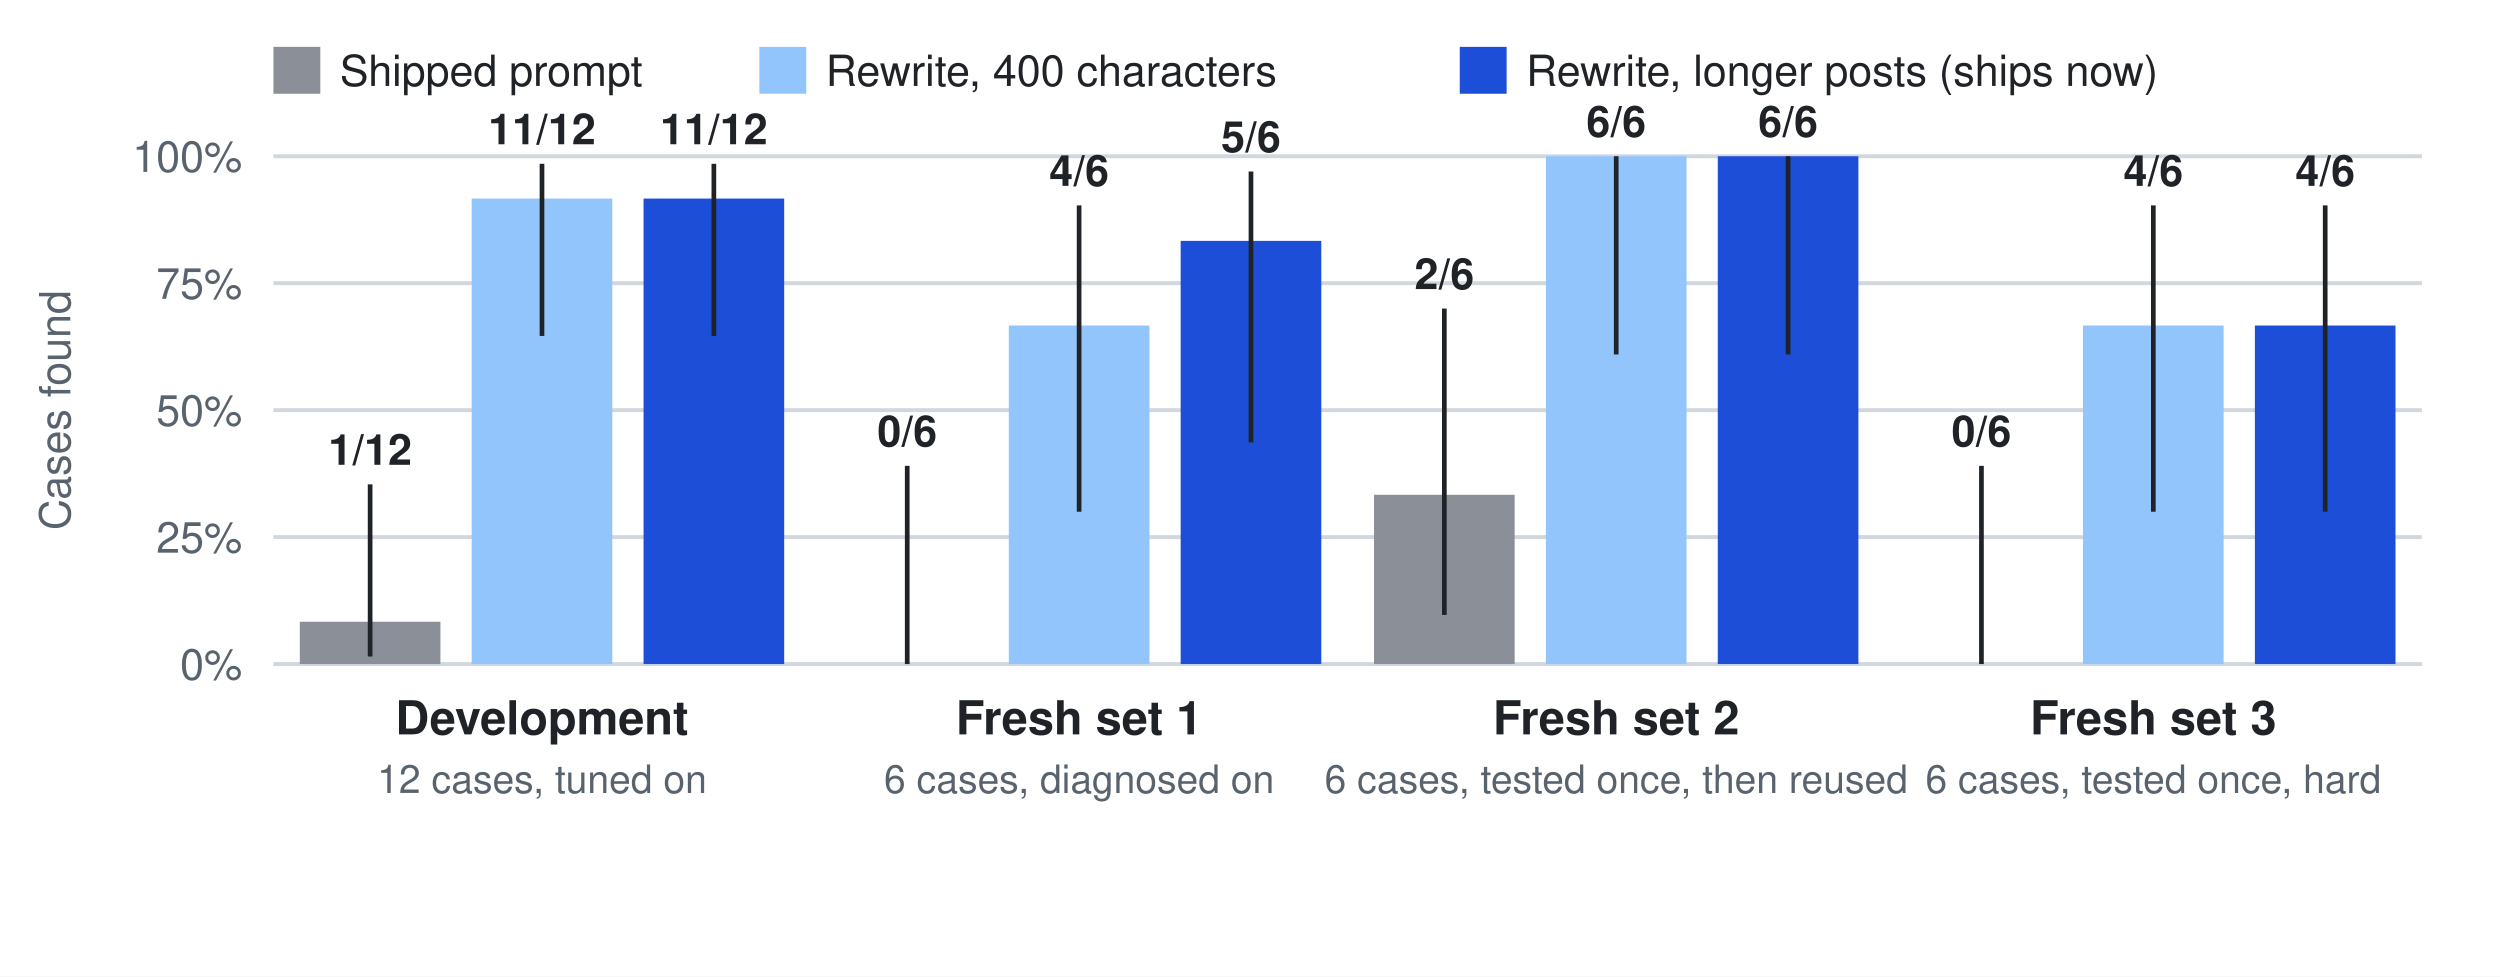
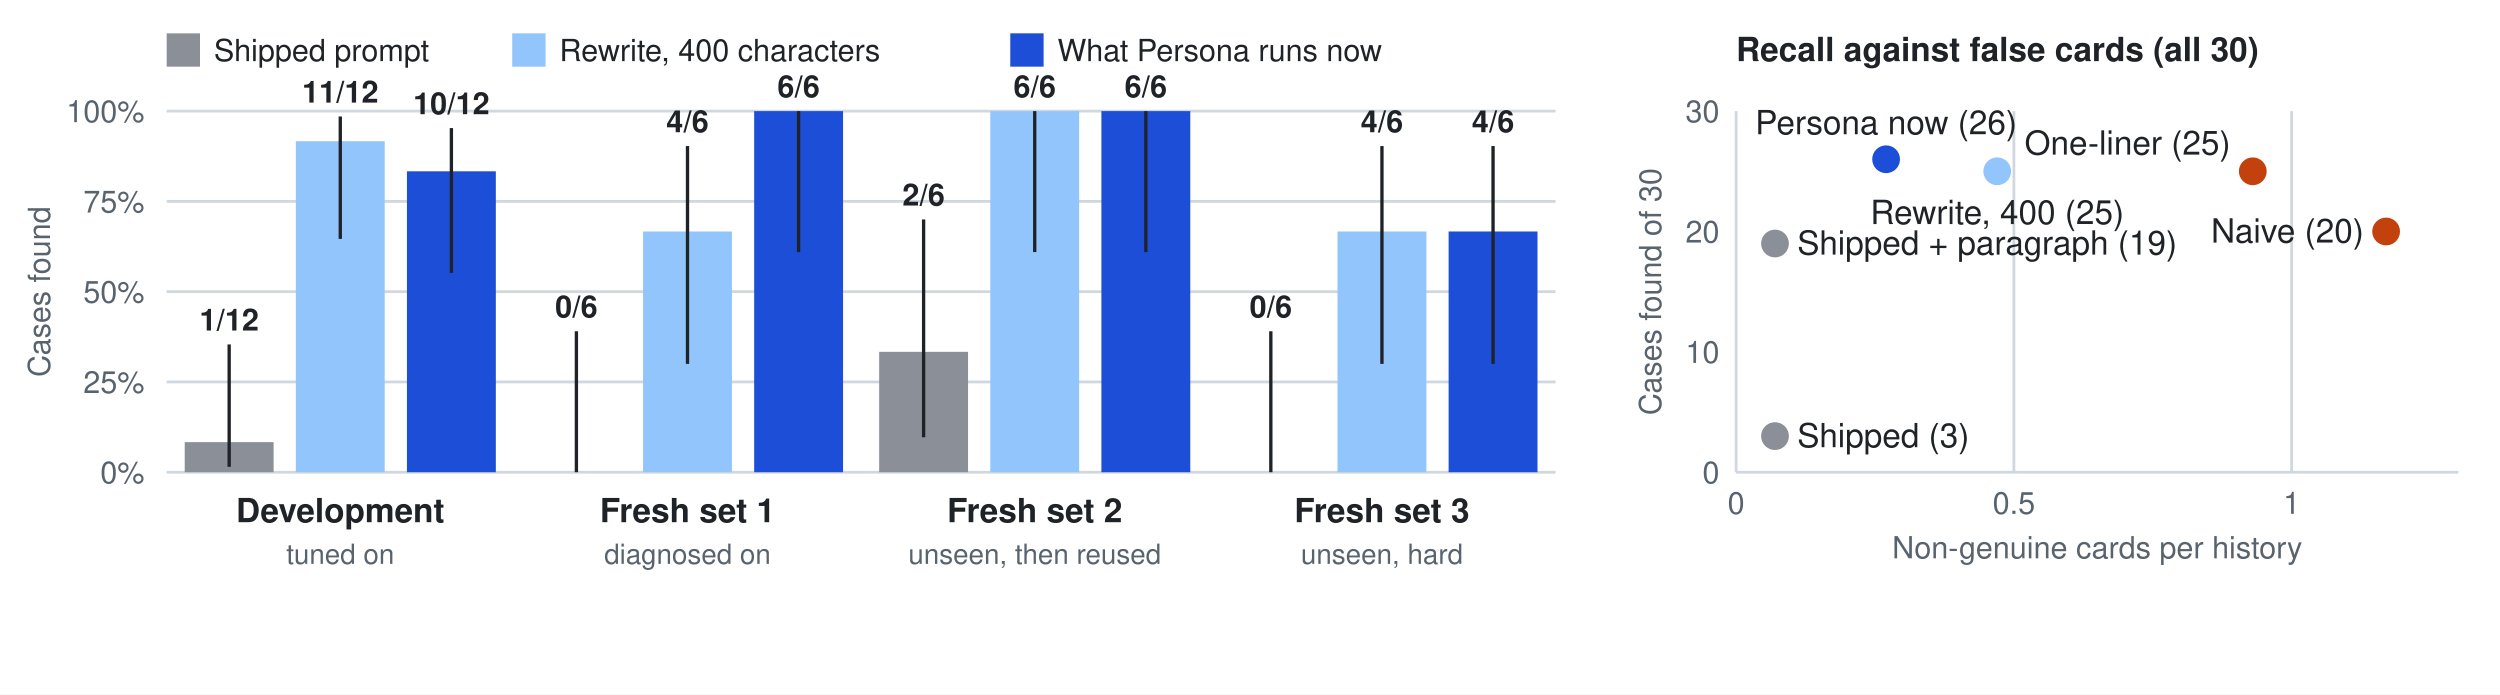
- <svg xmlns="http://www.w3.org/2000/svg" viewBox="0 0 640 250" width="640" height="250" font-family="Helvetica, Arial, sans-serif">
-   <rect width="640" height="250" fill="white" />
-   <line x1="70" x2="620" y1="170.0" y2="170.0" stroke="#d0d7de" />
-   <text x="62" y="174.0" font-size="11" text-anchor="end" fill="#59636e" font-weight="normal">0%</text>
-   <line x1="70" x2="620" y1="137.5" y2="137.5" stroke="#d0d7de" />
-   <text x="62" y="141.5" font-size="11" text-anchor="end" fill="#59636e" font-weight="normal">25%</text>
-   <line x1="70" x2="620" y1="105.0" y2="105.0" stroke="#d0d7de" />
-   <text x="62" y="109.0" font-size="11" text-anchor="end" fill="#59636e" font-weight="normal">50%</text>
-   <line x1="70" x2="620" y1="72.5" y2="72.5" stroke="#d0d7de" />
-   <text x="62" y="76.5" font-size="11" text-anchor="end" fill="#59636e" font-weight="normal">75%</text>
-   <line x1="70" x2="620" y1="40.0" y2="40.0" stroke="#d0d7de" />
-   <text x="62" y="44.0" font-size="11" text-anchor="end" fill="#59636e" font-weight="normal">100%</text>
-   <rect x="76.75" y="159.167" width="36" height="10.833" fill="#8a8f98" />
-   <line x1="94.75" x2="94.75" y1="168.068" y2="123.995" stroke="#1f2328" stroke-width="1.2" />
-   <text x="94.75" y="118.995" font-size="11" text-anchor="middle" fill="#1f2328" font-weight="bold">1/12</text>
-   <rect x="120.75" y="50.833" width="36" height="119.167" fill="#93c5fd" />
-   <line x1="138.75" x2="138.75" y1="86.005" y2="41.932" stroke="#1f2328" stroke-width="1.2" />
-   <text x="138.75" y="36.932" font-size="11" text-anchor="middle" fill="#1f2328" font-weight="bold">11/12</text>
-   <rect x="164.75" y="50.833" width="36" height="119.167" fill="#1d4ed8" />
-   <line x1="182.75" x2="182.75" y1="86.005" y2="41.932" stroke="#1f2328" stroke-width="1.2" />
-   <text x="182.75" y="36.932" font-size="11" text-anchor="middle" fill="#1f2328" font-weight="bold">11/12</text>
-   <text x="138.75" y="188" font-size="12" text-anchor="middle" fill="#1f2328" font-weight="bold">Development</text>
-   <text x="138.75" y="203" font-size="10" text-anchor="middle" fill="#59636e" font-weight="normal">12 cases, tuned on</text>
-   <rect x="214.25" y="170.0" width="36" height="0.0" fill="#8a8f98" />
-   <line x1="232.25" x2="232.25" y1="170.0" y2="119.255" stroke="#1f2328" stroke-width="1.2" />
-   <text x="232.25" y="114.255" font-size="11" text-anchor="middle" fill="#1f2328" font-weight="bold">0/6</text>
-   <rect x="258.25" y="83.333" width="36" height="86.667" fill="#93c5fd" />
-   <line x1="276.25" x2="276.25" y1="131.002" y2="52.58" stroke="#1f2328" stroke-width="1.2" />
-   <text x="276.25" y="47.58" font-size="11" text-anchor="middle" fill="#1f2328" font-weight="bold">4/6</text>
-   <rect x="302.25" y="61.667" width="36" height="108.333" fill="#1d4ed8" />
-   <line x1="320.25" x2="320.25" y1="113.256" y2="43.907" stroke="#1f2328" stroke-width="1.2" />
-   <text x="320.25" y="38.907" font-size="11" text-anchor="middle" fill="#1f2328" font-weight="bold">5/6</text>
-   <text x="276.25" y="188" font-size="12" text-anchor="middle" fill="#1f2328" font-weight="bold">Fresh set 1</text>
-   <text x="276.25" y="203" font-size="10" text-anchor="middle" fill="#59636e" font-weight="normal">6 cases, diagnosed on</text>
-   <rect x="351.75" y="126.667" width="36" height="43.333" fill="#8a8f98" />
-   <line x1="369.75" x2="369.75" y1="157.42" y2="78.998" stroke="#1f2328" stroke-width="1.2" />
-   <text x="369.75" y="73.998" font-size="11" text-anchor="middle" fill="#1f2328" font-weight="bold">2/6</text>
-   <rect x="395.75" y="40.0" width="36" height="130.0" fill="#93c5fd" />
-   <line x1="413.75" x2="413.75" y1="90.745" y2="40.0" stroke="#1f2328" stroke-width="1.2" />
-   <text x="413.75" y="35.0" font-size="11" text-anchor="middle" fill="#1f2328" font-weight="bold">6/6</text>
-   <rect x="439.75" y="40.0" width="36" height="130.0" fill="#1d4ed8" />
-   <line x1="457.75" x2="457.75" y1="90.745" y2="40.0" stroke="#1f2328" stroke-width="1.2" />
-   <text x="457.75" y="35.0" font-size="11" text-anchor="middle" fill="#1f2328" font-weight="bold">6/6</text>
-   <text x="413.75" y="188" font-size="12" text-anchor="middle" fill="#1f2328" font-weight="bold">Fresh set 2</text>
-   <text x="413.75" y="203" font-size="10" text-anchor="middle" fill="#59636e" font-weight="normal">6 cases, tested once, then reused</text>
-   <rect x="489.25" y="170.0" width="36" height="0.0" fill="#8a8f98" />
-   <line x1="507.25" x2="507.25" y1="170.0" y2="119.255" stroke="#1f2328" stroke-width="1.2" />
-   <text x="507.25" y="114.255" font-size="11" text-anchor="middle" fill="#1f2328" font-weight="bold">0/6</text>
-   <rect x="533.25" y="83.333" width="36" height="86.667" fill="#93c5fd" />
-   <line x1="551.25" x2="551.25" y1="131.002" y2="52.58" stroke="#1f2328" stroke-width="1.2" />
-   <text x="551.25" y="47.58" font-size="11" text-anchor="middle" fill="#1f2328" font-weight="bold">4/6</text>
-   <rect x="577.25" y="83.333" width="36" height="86.667" fill="#1d4ed8" />
-   <line x1="595.25" x2="595.25" y1="131.002" y2="52.58" stroke="#1f2328" stroke-width="1.2" />
-   <text x="595.25" y="47.58" font-size="11" text-anchor="middle" fill="#1f2328" font-weight="bold">4/6</text>
-   <text x="551.25" y="188" font-size="12" text-anchor="middle" fill="#1f2328" font-weight="bold">Fresh set 3</text>
-   <text x="551.25" y="203" font-size="10" text-anchor="middle" fill="#59636e" font-weight="normal">6 cases, tested once, hard</text>
-   <rect x="70" y="12" width="12" height="12" fill="#8a8f98" />
-   <text x="87" y="22" font-size="11" text-anchor="start" fill="#1f2328" font-weight="normal">Shipped prompt</text>
-   <rect x="194.4" y="12" width="12" height="12" fill="#93c5fd" />
-   <text x="211.4" y="22" font-size="11" text-anchor="start" fill="#1f2328" font-weight="normal">Rewrite, 400 characters</text>
-   <rect x="373.7" y="12" width="12" height="12" fill="#1d4ed8" />
-   <text x="390.7" y="22" font-size="11" text-anchor="start" fill="#1f2328" font-weight="normal">Rewrite, longer posts (ships now)</text>
+ <svg xmlns="http://www.w3.org/2000/svg" viewBox="0 0 900 250" width="900" height="250" font-family="Helvetica, Arial, sans-serif">
+   <rect width="900" height="250" fill="white" />
+   <line x1="60" x2="560" y1="170.0" y2="170.0" stroke="#d0d7de" />
+   <text x="52" y="174.0" font-size="11" text-anchor="end" fill="#59636e" font-weight="normal">0%</text>
+   <line x1="60" x2="560" y1="137.5" y2="137.5" stroke="#d0d7de" />
+   <text x="52" y="141.5" font-size="11" text-anchor="end" fill="#59636e" font-weight="normal">25%</text>
+   <line x1="60" x2="560" y1="105.0" y2="105.0" stroke="#d0d7de" />
+   <text x="52" y="109.0" font-size="11" text-anchor="end" fill="#59636e" font-weight="normal">50%</text>
+   <line x1="60" x2="560" y1="72.5" y2="72.5" stroke="#d0d7de" />
+   <text x="52" y="76.5" font-size="11" text-anchor="end" fill="#59636e" font-weight="normal">75%</text>
+   <line x1="60" x2="560" y1="40.0" y2="40.0" stroke="#d0d7de" />
+   <text x="52" y="44.0" font-size="11" text-anchor="end" fill="#59636e" font-weight="normal">100%</text>
+   <rect x="66.5" y="159.167" width="32" height="10.833" fill="#8a8f98" />
+   <line x1="82.5" x2="82.5" y1="168.068" y2="123.995" stroke="#1f2328" stroke-width="1.2" />
+   <text x="82.5" y="118.995" font-size="11" text-anchor="middle" fill="#1f2328" font-weight="bold">1/12</text>
+   <rect x="106.5" y="50.833" width="32" height="119.167" fill="#93c5fd" />
+   <line x1="122.5" x2="122.5" y1="86.005" y2="41.932" stroke="#1f2328" stroke-width="1.2" />
+   <text x="122.5" y="36.932" font-size="11" text-anchor="middle" fill="#1f2328" font-weight="bold">11/12</text>
+   <rect x="146.5" y="61.667" width="32" height="108.333" fill="#1d4ed8" />
+   <line x1="162.5" x2="162.5" y1="98.245" y2="46.105" stroke="#1f2328" stroke-width="1.2" />
+   <text x="162.5" y="41.105" font-size="11" text-anchor="middle" fill="#1f2328" font-weight="bold">10/12</text>
+   <text x="122.5" y="188" font-size="12" text-anchor="middle" fill="#1f2328" font-weight="bold">Development</text>
+   <text x="122.5" y="203" font-size="10" text-anchor="middle" fill="#59636e" font-weight="normal">tuned on</text>
+   <rect x="191.5" y="170.0" width="32" height="0.0" fill="#8a8f98" />
+   <line x1="207.5" x2="207.5" y1="170.0" y2="119.255" stroke="#1f2328" stroke-width="1.2" />
+   <text x="207.5" y="114.255" font-size="11" text-anchor="middle" fill="#1f2328" font-weight="bold">0/6</text>
+   <rect x="231.5" y="83.333" width="32" height="86.667" fill="#93c5fd" />
+   <line x1="247.5" x2="247.5" y1="131.002" y2="52.58" stroke="#1f2328" stroke-width="1.2" />
+   <text x="247.5" y="47.58" font-size="11" text-anchor="middle" fill="#1f2328" font-weight="bold">4/6</text>
+   <rect x="271.5" y="40.0" width="32" height="130.0" fill="#1d4ed8" />
+   <line x1="287.5" x2="287.5" y1="90.745" y2="40.0" stroke="#1f2328" stroke-width="1.2" />
+   <text x="287.5" y="35.0" font-size="11" text-anchor="middle" fill="#1f2328" font-weight="bold">6/6</text>
+   <text x="247.5" y="188" font-size="12" text-anchor="middle" fill="#1f2328" font-weight="bold">Fresh set 1</text>
+   <text x="247.5" y="203" font-size="10" text-anchor="middle" fill="#59636e" font-weight="normal">diagnosed on</text>
+   <rect x="316.5" y="126.667" width="32" height="43.333" fill="#8a8f98" />
+   <line x1="332.5" x2="332.5" y1="157.42" y2="78.998" stroke="#1f2328" stroke-width="1.2" />
+   <text x="332.5" y="73.998" font-size="11" text-anchor="middle" fill="#1f2328" font-weight="bold">2/6</text>
+   <rect x="356.5" y="40.0" width="32" height="130.0" fill="#93c5fd" />
+   <line x1="372.5" x2="372.5" y1="90.745" y2="40.0" stroke="#1f2328" stroke-width="1.2" />
+   <text x="372.5" y="35.0" font-size="11" text-anchor="middle" fill="#1f2328" font-weight="bold">6/6</text>
+   <rect x="396.5" y="40.0" width="32" height="130.0" fill="#1d4ed8" />
+   <line x1="412.5" x2="412.5" y1="90.745" y2="40.0" stroke="#1f2328" stroke-width="1.2" />
+   <text x="412.5" y="35.0" font-size="11" text-anchor="middle" fill="#1f2328" font-weight="bold">6/6</text>
+   <text x="372.5" y="188" font-size="12" text-anchor="middle" fill="#1f2328" font-weight="bold">Fresh set 2</text>
+   <text x="372.5" y="203" font-size="10" text-anchor="middle" fill="#59636e" font-weight="normal">unseen, then reused</text>
+   <rect x="441.5" y="170.0" width="32" height="0.0" fill="#8a8f98" />
+   <line x1="457.5" x2="457.5" y1="170.0" y2="119.255" stroke="#1f2328" stroke-width="1.2" />
+   <text x="457.5" y="114.255" font-size="11" text-anchor="middle" fill="#1f2328" font-weight="bold">0/6</text>
+   <rect x="481.5" y="83.333" width="32" height="86.667" fill="#93c5fd" />
+   <line x1="497.5" x2="497.5" y1="131.002" y2="52.58" stroke="#1f2328" stroke-width="1.2" />
+   <text x="497.5" y="47.58" font-size="11" text-anchor="middle" fill="#1f2328" font-weight="bold">4/6</text>
+   <rect x="521.5" y="83.333" width="32" height="86.667" fill="#1d4ed8" />
+   <line x1="537.5" x2="537.5" y1="131.002" y2="52.58" stroke="#1f2328" stroke-width="1.2" />
+   <text x="537.5" y="47.58" font-size="11" text-anchor="middle" fill="#1f2328" font-weight="bold">4/6</text>
+   <text x="497.5" y="188" font-size="12" text-anchor="middle" fill="#1f2328" font-weight="bold">Fresh set 3</text>
+   <text x="497.5" y="203" font-size="10" text-anchor="middle" fill="#59636e" font-weight="normal">unseen, hard</text>
+   <rect x="60" y="12" width="12" height="12" fill="#8a8f98" />
+   <text x="77" y="22" font-size="11" text-anchor="start" fill="#1f2328" font-weight="normal">Shipped prompt</text>
+   <rect x="184.4" y="12" width="12" height="12" fill="#93c5fd" />
+   <text x="201.4" y="22" font-size="11" text-anchor="start" fill="#1f2328" font-weight="normal">Rewrite, 400 characters</text>
+   <rect x="363.7" y="12" width="12" height="12" fill="#1d4ed8" />
+   <text x="380.7" y="22" font-size="11" text-anchor="start" fill="#1f2328" font-weight="normal">What Persona runs now</text>
  <text transform="rotate(-90 18 105.0)" x="18" y="105.0" font-size="11" text-anchor="middle" fill="#59636e" font-weight="normal">Cases found</text>
+   <line x1="625" x2="885" y1="170" y2="170" stroke="#d0d7de" />
+   <line x1="625.0" x2="625.0" y1="40" y2="170" stroke="#d0d7de" />
+   <text x="625.0" y="185" font-size="11" text-anchor="middle" fill="#59636e" font-weight="normal">0</text>
+   <line x1="725.0" x2="725.0" y1="40" y2="170" stroke="#d0d7de" />
+   <text x="725.0" y="185" font-size="11" text-anchor="middle" fill="#59636e" font-weight="normal">0.5</text>
+   <line x1="825.0" x2="825.0" y1="40" y2="170" stroke="#d0d7de" />
+   <text x="825.0" y="185" font-size="11" text-anchor="middle" fill="#59636e" font-weight="normal">1</text>
+   <text x="619" y="174.0" font-size="11" text-anchor="end" fill="#59636e" font-weight="normal">0</text>
+   <text x="619" y="130.667" font-size="11" text-anchor="end" fill="#59636e" font-weight="normal">10</text>
+   <text x="619" y="87.333" font-size="11" text-anchor="end" fill="#59636e" font-weight="normal">20</text>
+   <text x="619" y="44.0" font-size="11" text-anchor="end" fill="#59636e" font-weight="normal">30</text>
+   <circle cx="639.0" cy="157.0" r="5" fill="#8a8f98" />
+   <text x="647.0" y="161.0" font-size="12" text-anchor="start" fill="#1f2328" font-weight="normal">Shipped (3)</text>
+   <circle cx="639.0" cy="87.667" r="5" fill="#8a8f98" />
+   <text x="647.0" y="91.667" font-size="12" text-anchor="start" fill="#1f2328" font-weight="normal">Shipped + paragraph (19)</text>
+   <circle cx="859.0" cy="83.333" r="5" fill="#c2410c" />
+   <text x="851.0" y="87.333" font-size="12" text-anchor="end" fill="#1f2328" font-weight="normal">Naive (20)</text>
+   <circle cx="811.0" cy="61.667" r="5" fill="#c2410c" />
+   <text x="803.0" y="55.667" font-size="12" text-anchor="end" fill="#1f2328" font-weight="normal">One-liner (25)</text>
+   <circle cx="719.0" cy="61.667" r="5" fill="#93c5fd" />
+   <text x="719.0" y="80.667" font-size="12" text-anchor="middle" fill="#1f2328" font-weight="normal">Rewrite, 400 (25)</text>
+   <circle cx="679.0" cy="57.333" r="5" fill="#1d4ed8" />
+   <text x="679.0" y="48.333" font-size="12" text-anchor="middle" fill="#1f2328" font-weight="normal">Persona now (26)</text>
+   <text x="755.0" y="201" font-size="11" text-anchor="middle" fill="#59636e" font-weight="normal">Non-genuine cards per history</text>
+   <text transform="rotate(-90 598 105.0)" x="598" y="105.0" font-size="11" text-anchor="middle" fill="#59636e" font-weight="normal">Cases found of 30</text>
+   <text x="625" y="22" font-size="12" text-anchor="start" fill="#1f2328" font-weight="bold">Recall against false cards (all 30)</text>
</svg>
